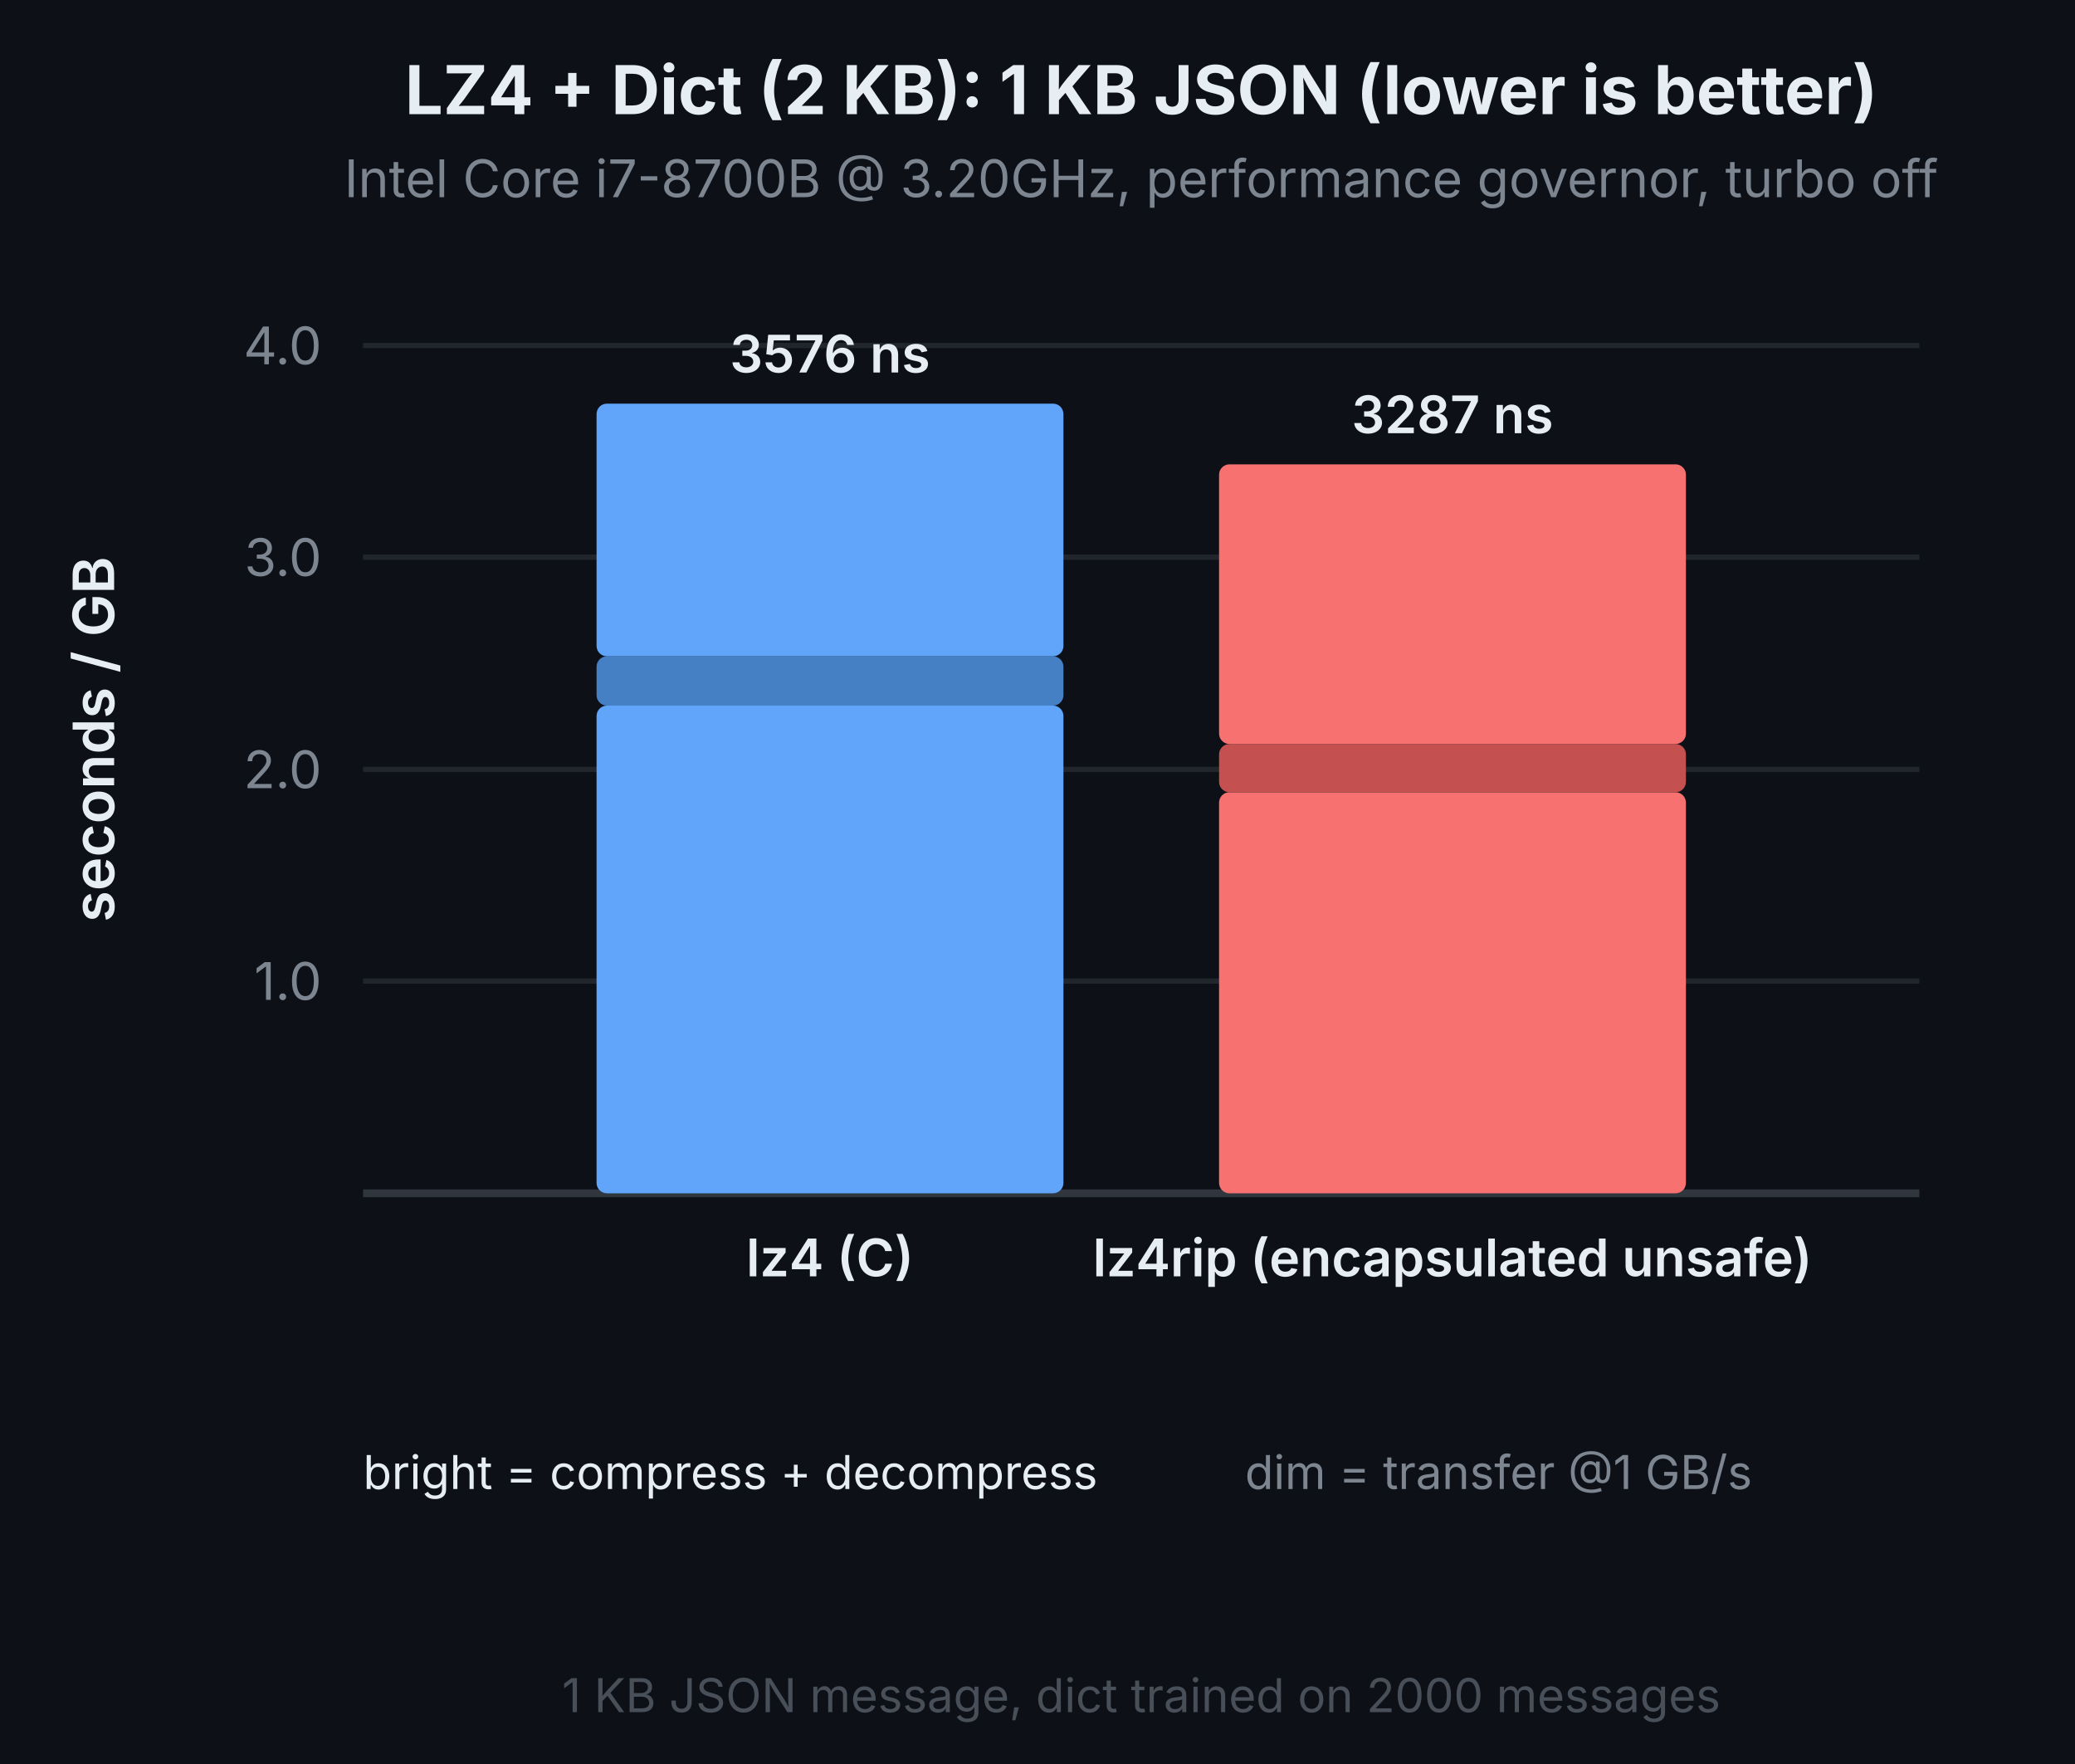
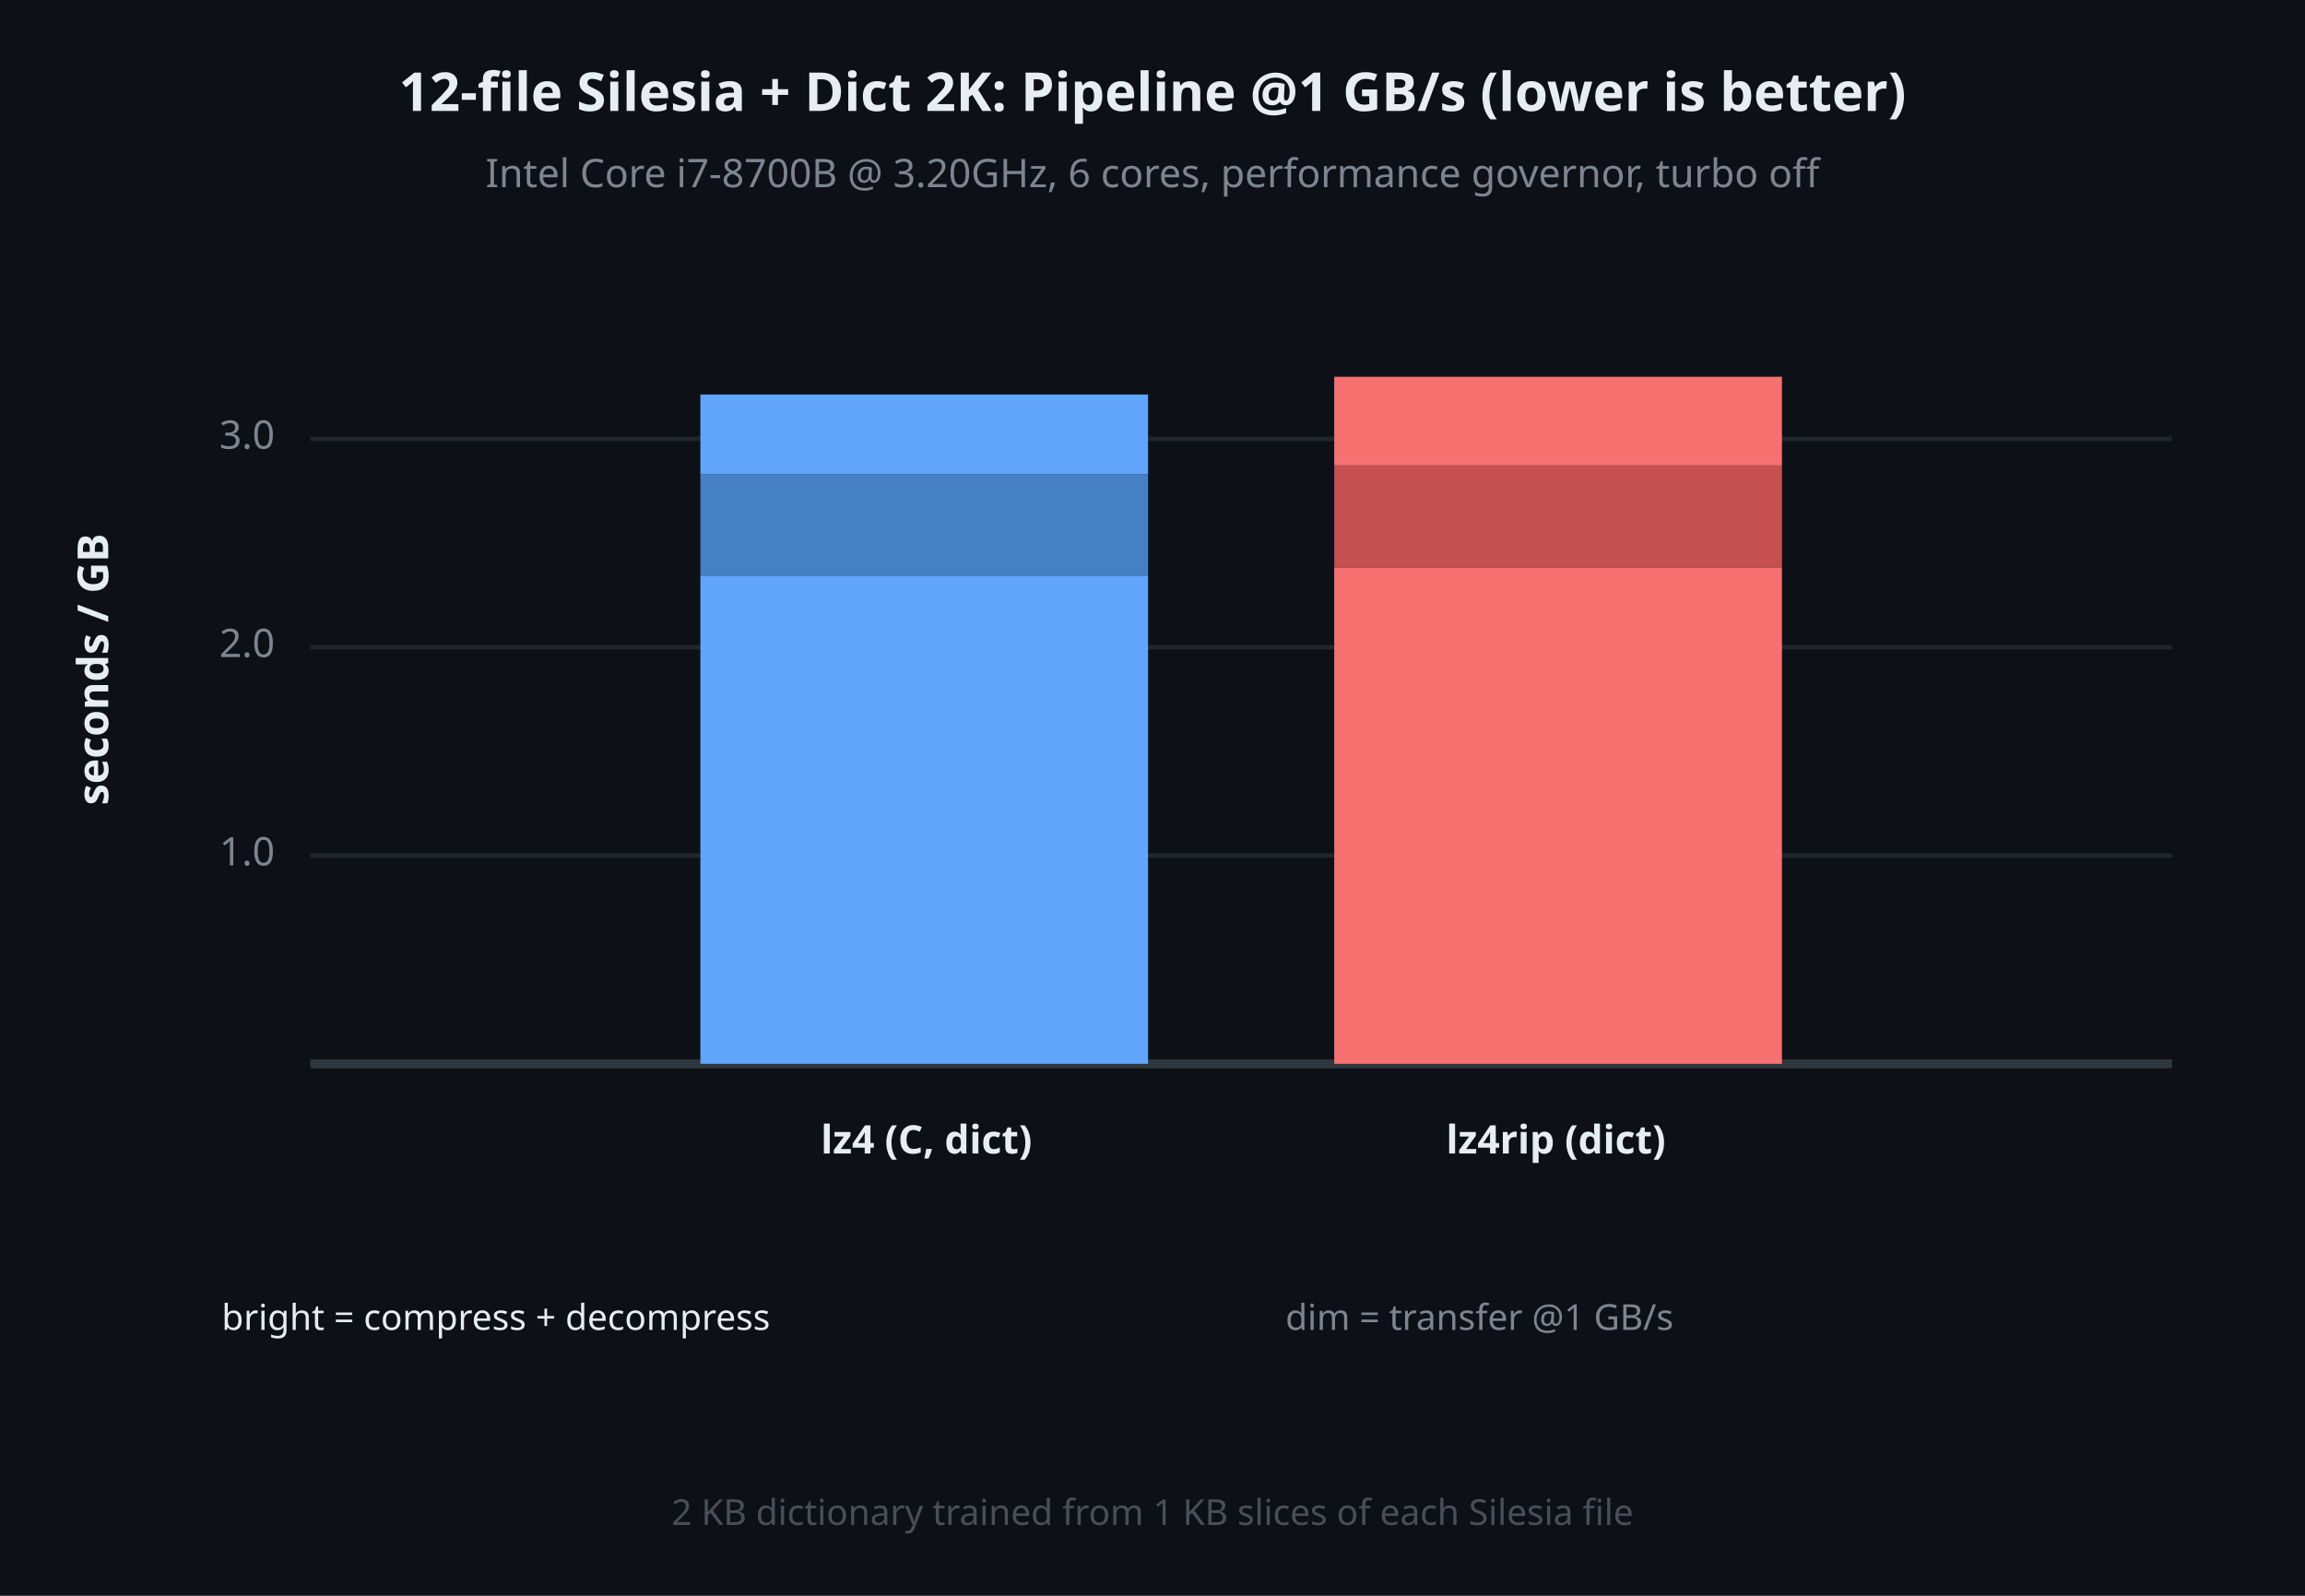
- <svg xmlns="http://www.w3.org/2000/svg" viewBox="0 0 400 340" font-family="system-ui, -apple-system, sans-serif">
-   <rect width="400" height="340" fill="#0d1117" />
-   <text x="220.0" y="22" text-anchor="middle" fill="#e6edf3" font-size="13" font-weight="700">LZ4 + Dict (2 KB): 1 KB JSON (lower is better)</text>
-   <text x="220.0" y="38" text-anchor="middle" fill="#7d8590" font-size="10">Intel Core i7-8700B @ 3.20GHz, performance governor, turbo off</text>
-   <line x1="70" y1="189.1" x2="370" y2="189.1" stroke="#21262d" stroke-width="1" />
-   <text x="62" y="189.1" text-anchor="end" dominant-baseline="middle" fill="#7d8590" font-size="10">1.0</text>
-   <line x1="70" y1="148.3" x2="370" y2="148.3" stroke="#21262d" stroke-width="1" />
-   <text x="62" y="148.3" text-anchor="end" dominant-baseline="middle" fill="#7d8590" font-size="10">2.0</text>
-   <line x1="70" y1="107.4" x2="370" y2="107.4" stroke="#21262d" stroke-width="1" />
-   <text x="62" y="107.4" text-anchor="end" dominant-baseline="middle" fill="#7d8590" font-size="10">3.0</text>
-   <line x1="70" y1="66.6" x2="370" y2="66.6" stroke="#21262d" stroke-width="1" />
-   <text x="62" y="66.6" text-anchor="end" dominant-baseline="middle" fill="#7d8590" font-size="10">4.0</text>
-   <line x1="70" y1="230" x2="370" y2="230" stroke="#30363d" stroke-width="1.5" />
-   <text x="22" y="142.5" text-anchor="middle" fill="#e6edf3" font-size="11" font-weight="600" transform="rotate(-90,22,142.5)">seconds / GB</text>
-   <rect x="115.0" y="136.0" width="90.0" height="94.0" fill="#60a5fa" rx="2" />
-   <rect x="115.0" y="126.5" width="90.0" height="9.5" fill="#4680c4" rx="2" />
-   <rect x="115.0" y="77.8" width="90.0" height="48.7" fill="#60a5fa" rx="2" />
-   <text x="160.0" y="71.8" text-anchor="middle" fill="#e6edf3" font-size="10" font-weight="600">3576 ns</text>
-   <rect x="235.0" y="152.7" width="90.0" height="77.3" fill="#f87171" rx="2" />
-   <rect x="235.0" y="143.4" width="90.0" height="9.3" fill="#c45050" rx="2" />
-   <rect x="235.0" y="89.5" width="90.0" height="53.9" fill="#f87171" rx="2" />
-   <text x="280.0" y="83.5" text-anchor="middle" fill="#e6edf3" font-size="10" font-weight="600">3287 ns</text>
-   <text x="160.0" y="246" text-anchor="middle" fill="#e6edf3" font-size="10" font-weight="600">lz4 (C)</text>
-   <text x="280.0" y="246" text-anchor="middle" fill="#e6edf3" font-size="10" font-weight="600">lz4rip (encapsulated unsafe)</text>
-   <text x="70" y="287" fill="#e6edf3" font-size="9">bright = compress + decompress</text>
-   <text x="240" y="287" fill="#7d8590" font-size="9">dim = transfer @1 GB/s</text>
-   <text x="220.0" y="330" text-anchor="middle" fill="#484f58" font-size="9">1 KB JSON message, dict trained on 2000 messages</text>
+ <svg xmlns="http://www.w3.org/2000/svg" viewBox="0 0 520 360" font-family="system-ui, -apple-system, sans-serif">
+   <rect x="0" y="0" width="520" height="360" opacity="1" fill="#0D1117" stroke="none" />
+   <text x="260" y="22" dy="0.5ex" text-anchor="middle" font-family="sans-serif" font-size="12.097" opacity="1" fill="#E6EDF3" font-weight="bold">
+ 12-file Silesia + Dict 2K: Pipeline @1 GB/s (lower is better)
+ </text>
+   <text x="260" y="40" dy="0.5ex" text-anchor="middle" font-family="sans-serif" font-size="8.871" opacity="1" fill="#7D8590">
+ Intel Core i7-8700B @ 3.20GHz, 6 cores, performance governor, turbo off
+ </text>
+   <text x="22" y="151" dy="0.5ex" text-anchor="middle" font-family="sans-serif" font-size="9.677" opacity="1" fill="#E6EDF3" font-weight="bold" transform="rotate(270, 22, 151)">
+ seconds / GB
+ </text>
+   <polyline fill="none" opacity="1" stroke="#21262D" stroke-width="1" points="70,193 490,193 " />
+   <text x="62" y="193" dy="0.5ex" text-anchor="end" font-family="sans-serif" font-size="8.871" opacity="1" fill="#7D8590">
+ 1.0
+ </text>
+   <polyline fill="none" opacity="1" stroke="#21262D" stroke-width="1" points="70,146 490,146 " />
+   <text x="62" y="146" dy="0.5ex" text-anchor="end" font-family="sans-serif" font-size="8.871" opacity="1" fill="#7D8590">
+ 2.0
+ </text>
+   <polyline fill="none" opacity="1" stroke="#21262D" stroke-width="1" points="70,99 490,99 " />
+   <text x="62" y="99" dy="0.5ex" text-anchor="end" font-family="sans-serif" font-size="8.871" opacity="1" fill="#7D8590">
+ 3.0
+ </text>
+   <polyline fill="none" opacity="1" stroke="#30363D" stroke-width="2" points="70,240 490,240 " />
+   <rect x="158" y="130" width="101" height="110" opacity="1" fill="#60A5FA" stroke="none" />
+   <rect x="158" y="107" width="101" height="23" opacity="1" fill="#4680C4" stroke="none" />
+   <rect x="158" y="89" width="101" height="18" opacity="1" fill="#60A5FA" stroke="none" />
+   <text x="209" y="258" dy="0.5ex" text-anchor="middle" font-family="sans-serif" font-size="8.871" opacity="1" fill="#E6EDF3" font-weight="bold">
+ lz4 (C, dict)
+ </text>
+   <rect x="301" y="128" width="101" height="112" opacity="1" fill="#F87171" stroke="none" />
+   <rect x="301" y="105" width="101" height="23" opacity="1" fill="#C45050" stroke="none" />
+   <rect x="301" y="85" width="101" height="20" opacity="1" fill="#F87171" stroke="none" />
+   <text x="351" y="258" dy="0.5ex" text-anchor="middle" font-family="sans-serif" font-size="8.871" opacity="1" fill="#E6EDF3" font-weight="bold">
+ lz4rip (dict)
+ </text>
+   <text x="50" y="298" dy="0.5ex" text-anchor="start" font-family="sans-serif" font-size="8.065" opacity="1" fill="#E6EDF3">
+ bright = compress + decompress
+ </text>
+   <text x="290" y="298" dy="0.5ex" text-anchor="start" font-family="sans-serif" font-size="8.065" opacity="1" fill="#7D8590">
+ dim = transfer @1 GB/s
+ </text>
+   <text x="260" y="342" dy="0.5ex" text-anchor="middle" font-family="sans-serif" font-size="8.065" opacity="1" fill="#484F58">
+ 2 KB dictionary trained from 1 KB slices of each Silesia file
+ </text>
</svg>
